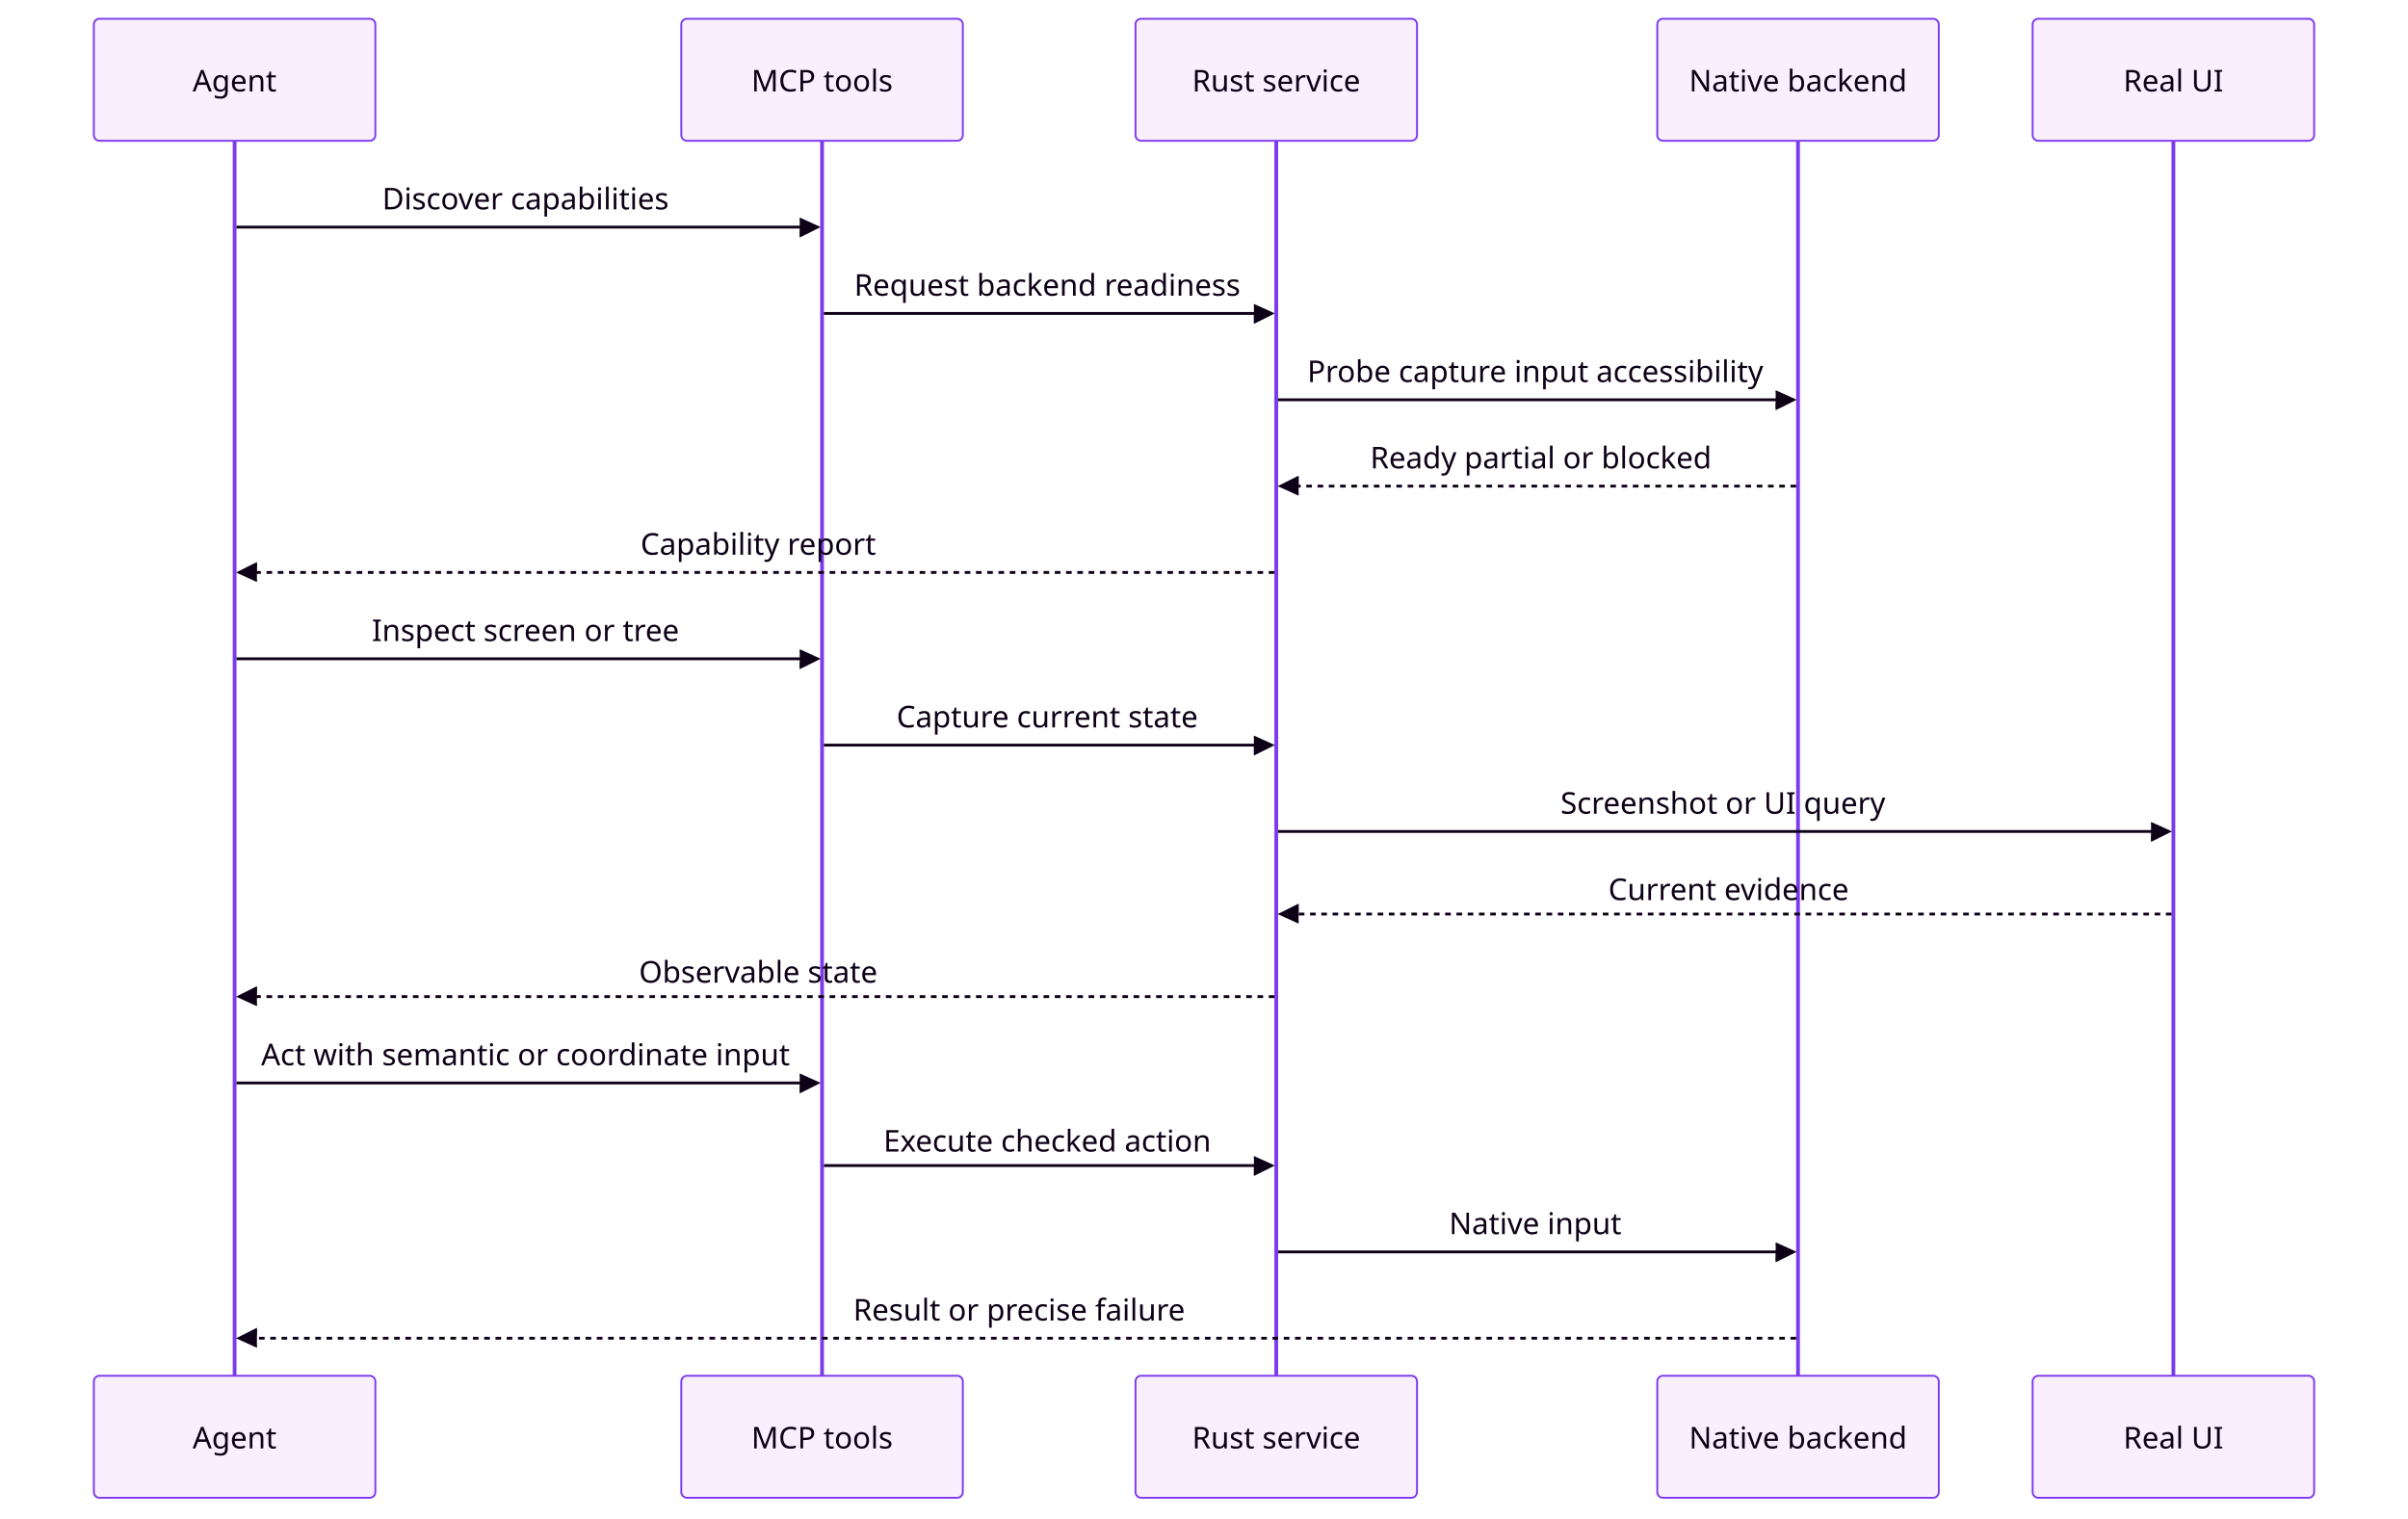
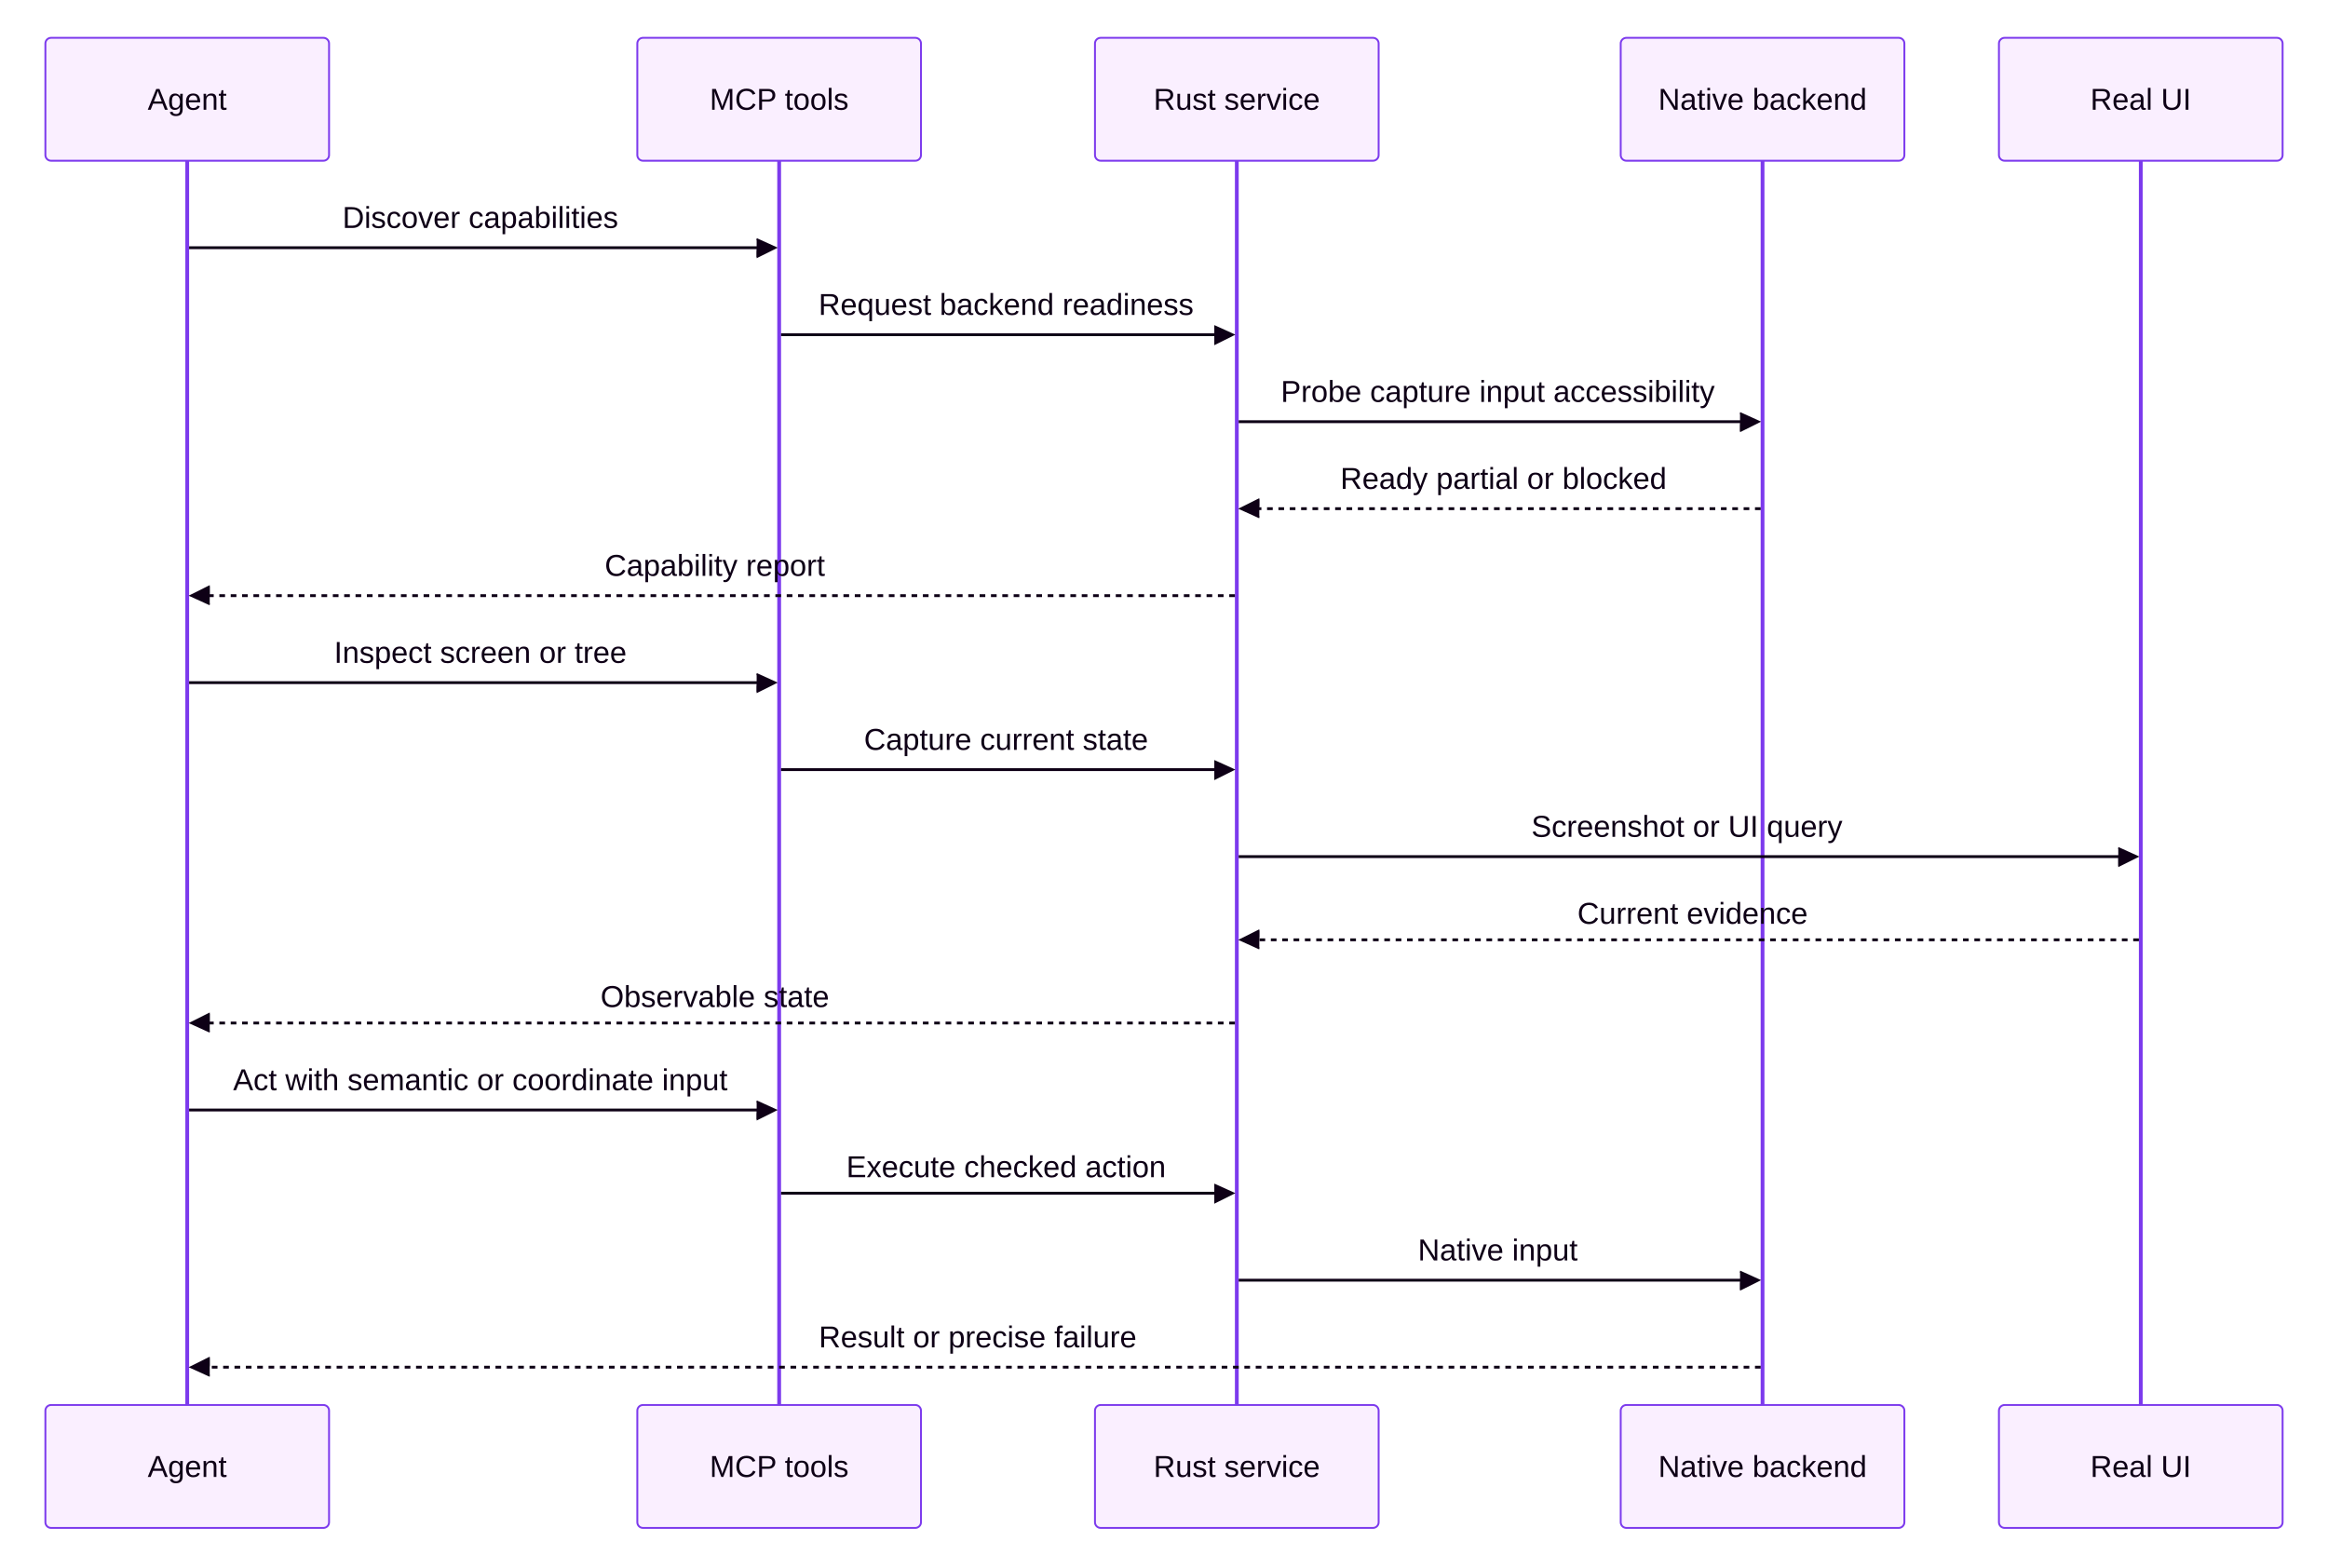
- <svg xmlns="http://www.w3.org/2000/svg" id="diagram-sky-cua-action-loop" width="100%" style="max-width: 1283px; background-color: transparent;" viewBox="-50 -10 1283 809" role="graphics-document document" aria-roledescription="sequence">
+ <svg xmlns="http://www.w3.org/2000/svg" id="diagram-sky-cua-action-loop" width="100%" style="max-width: 1231px; background-color: transparent;" viewBox="-24 -20 1231 829" role="graphics-document document" aria-roledescription="sequence">
  <g>
    <rect x="1033" y="723" fill="#eaeaea" stroke="#666" width="150" height="65" name="UI" rx="3" ry="3" class="actor actor-bottom" />
    <text x="1108" y="755.5" dominant-baseline="central" alignment-baseline="central" class="actor actor-box" style="text-anchor: middle; font-size: 16px; font-weight: 400;">
      <tspan x="1108" dy="0">Real UI</tspan>
    </text>
  </g>
  <g>
    <rect x="833" y="723" fill="#eaeaea" stroke="#666" width="150" height="65" name="Backend" rx="3" ry="3" class="actor actor-bottom" />
    <text x="908" y="755.5" dominant-baseline="central" alignment-baseline="central" class="actor actor-box" style="text-anchor: middle; font-size: 16px; font-weight: 400;">
      <tspan x="908" dy="0">Native backend</tspan>
    </text>
  </g>
  <g>
    <rect x="555" y="723" fill="#eaeaea" stroke="#666" width="150" height="65" name="Service" rx="3" ry="3" class="actor actor-bottom" />
    <text x="630" y="755.5" dominant-baseline="central" alignment-baseline="central" class="actor actor-box" style="text-anchor: middle; font-size: 16px; font-weight: 400;">
      <tspan x="630" dy="0">Rust service</tspan>
    </text>
  </g>
  <g>
    <rect x="313" y="723" fill="#eaeaea" stroke="#666" width="150" height="65" name="Tools" rx="3" ry="3" class="actor actor-bottom" />
    <text x="388" y="755.5" dominant-baseline="central" alignment-baseline="central" class="actor actor-box" style="text-anchor: middle; font-size: 16px; font-weight: 400;">
      <tspan x="388" dy="0">MCP tools</tspan>
    </text>
  </g>
  <g>
    <rect x="0" y="723" fill="#eaeaea" stroke="#666" width="150" height="65" name="Agent" rx="3" ry="3" class="actor actor-bottom" />
    <text x="75" y="755.5" dominant-baseline="central" alignment-baseline="central" class="actor actor-box" style="text-anchor: middle; font-size: 16px; font-weight: 400;">
      <tspan x="75" dy="0">Agent</tspan>
    </text>
  </g>
  <g>
    <line id="actor4" x1="1108" y1="65" x2="1108" y2="723" class="actor-line 200" stroke-width="0.5px" stroke="#999" name="UI" data-et="life-line" data-id="UI" />
    <g id="root-4" data-et="participant" data-type="participant" data-id="UI">
      <rect x="1033" y="0" fill="#eaeaea" stroke="#666" width="150" height="65" name="UI" rx="3" ry="3" class="actor actor-top" />
      <text x="1108" y="32.5" dominant-baseline="central" alignment-baseline="central" class="actor actor-box" style="text-anchor: middle; font-size: 16px; font-weight: 400;">
        <tspan x="1108" dy="0">Real UI</tspan>
      </text>
    </g>
  </g>
  <g>
    <line id="actor3" x1="908" y1="65" x2="908" y2="723" class="actor-line 200" stroke-width="0.5px" stroke="#999" name="Backend" data-et="life-line" data-id="Backend" />
    <g id="root-3" data-et="participant" data-type="participant" data-id="Backend">
      <rect x="833" y="0" fill="#eaeaea" stroke="#666" width="150" height="65" name="Backend" rx="3" ry="3" class="actor actor-top" />
      <text x="908" y="32.5" dominant-baseline="central" alignment-baseline="central" class="actor actor-box" style="text-anchor: middle; font-size: 16px; font-weight: 400;">
        <tspan x="908" dy="0">Native backend</tspan>
      </text>
    </g>
  </g>
  <g>
    <line id="actor2" x1="630" y1="65" x2="630" y2="723" class="actor-line 200" stroke-width="0.5px" stroke="#999" name="Service" data-et="life-line" data-id="Service" />
    <g id="root-2" data-et="participant" data-type="participant" data-id="Service">
      <rect x="555" y="0" fill="#eaeaea" stroke="#666" width="150" height="65" name="Service" rx="3" ry="3" class="actor actor-top" />
      <text x="630" y="32.5" dominant-baseline="central" alignment-baseline="central" class="actor actor-box" style="text-anchor: middle; font-size: 16px; font-weight: 400;">
        <tspan x="630" dy="0">Rust service</tspan>
      </text>
    </g>
  </g>
  <g>
    <line id="actor1" x1="388" y1="65" x2="388" y2="723" class="actor-line 200" stroke-width="0.5px" stroke="#999" name="Tools" data-et="life-line" data-id="Tools" />
    <g id="root-1" data-et="participant" data-type="participant" data-id="Tools">
      <rect x="313" y="0" fill="#eaeaea" stroke="#666" width="150" height="65" name="Tools" rx="3" ry="3" class="actor actor-top" />
      <text x="388" y="32.5" dominant-baseline="central" alignment-baseline="central" class="actor actor-box" style="text-anchor: middle; font-size: 16px; font-weight: 400;">
        <tspan x="388" dy="0">MCP tools</tspan>
      </text>
    </g>
  </g>
  <g>
    <line id="actor0" x1="75" y1="65" x2="75" y2="723" class="actor-line 200" stroke-width="0.5px" stroke="#999" name="Agent" data-et="life-line" data-id="Agent" />
    <g id="root-0" data-et="participant" data-type="participant" data-id="Agent">
      <rect x="0" y="0" fill="#eaeaea" stroke="#666" width="150" height="65" name="Agent" rx="3" ry="3" class="actor actor-top" />
      <text x="75" y="32.5" dominant-baseline="central" alignment-baseline="central" class="actor actor-box" style="text-anchor: middle; font-size: 16px; font-weight: 400;">
        <tspan x="75" dy="0">Agent</tspan>
      </text>
    </g>
  </g>
-   <style>#diagram-sky-cua-action-loop{font-family:ChiKareGo2,Geneva,sans-serif;font-size:16px;fill:#0e0016;}@keyframes edge-animation-frame{from{stroke-dashoffset:0;}}@keyframes dash{to{stroke-dashoffset:0;}}#diagram-sky-cua-action-loop .edge-animation-slow{stroke-dasharray:9,5!important;stroke-dashoffset:900;animation:dash 50s linear infinite;stroke-linecap:round;}#diagram-sky-cua-action-loop .edge-animation-fast{stroke-dasharray:9,5!important;stroke-dashoffset:900;animation:dash 20s linear infinite;stroke-linecap:round;}#diagram-sky-cua-action-loop .error-icon{fill:#fff7ed;}#diagram-sky-cua-action-loop .error-text{fill:#000812;stroke:#000812;}#diagram-sky-cua-action-loop .edge-thickness-normal{stroke-width:1px;}#diagram-sky-cua-action-loop .edge-thickness-thick{stroke-width:3.5px;}#diagram-sky-cua-action-loop .edge-pattern-solid{stroke-dasharray:0;}#diagram-sky-cua-action-loop .edge-thickness-invisible{stroke-width:0;fill:none;}#diagram-sky-cua-action-loop .edge-pattern-dashed{stroke-dasharray:3;}#diagram-sky-cua-action-loop .edge-pattern-dotted{stroke-dasharray:2;}#diagram-sky-cua-action-loop .marker{fill:#475467;stroke:#475467;}#diagram-sky-cua-action-loop .marker.cross{stroke:#475467;}#diagram-sky-cua-action-loop svg{font-family:ChiKareGo2,Geneva,sans-serif;font-size:16px;}#diagram-sky-cua-action-loop p{margin:0;}#diagram-sky-cua-action-loop .actor{stroke:#7c3aed;fill:#faefff;stroke-width:1;}#diagram-sky-cua-action-loop rect.actor.outer-path[data-look="neo"]{filter:drop-shadow( 1px 2px 2px rgba(185,185,185,1));}#diagram-sky-cua-action-loop rect.note[data-look="neo"]{stroke:hsl(52.683, 60%, 73.922%);fill:#fff5ad;filter:drop-shadow( 1px 2px 2px rgba(185,185,185,1));}#diagram-sky-cua-action-loop text.actor&gt;tspan{fill:#0e0016;stroke:none;}#diagram-sky-cua-action-loop .actor-line{stroke:#7c3aed;}#diagram-sky-cua-action-loop .innerArc{stroke-width:1.5;stroke-dasharray:none;}#diagram-sky-cua-action-loop .messageLine0{stroke-width:1.5;stroke-dasharray:none;stroke:#0e0016;}#diagram-sky-cua-action-loop .messageLine1{stroke-width:1.5;stroke-dasharray:2,2;stroke:#0e0016;}#diagram-sky-cua-action-loop [id$="-arrowhead"] path{fill:#0e0016;stroke:#0e0016;}#diagram-sky-cua-action-loop .sequenceNumber{fill:#b8ab98;}#diagram-sky-cua-action-loop [id$="-sequencenumber"]{fill:#0e0016;}#diagram-sky-cua-action-loop [id$="-crosshead"] path{fill:#0e0016;stroke:#0e0016;}#diagram-sky-cua-action-loop .messageText{fill:#0e0016;stroke:none;}#diagram-sky-cua-action-loop .labelBox{stroke:#7c3aed;fill:#faefff;filter:none;}#diagram-sky-cua-action-loop .labelText,#diagram-sky-cua-action-loop .labelText&gt;tspan{fill:#0e0016;stroke:none;}#diagram-sky-cua-action-loop .loopText,#diagram-sky-cua-action-loop .loopText&gt;tspan{fill:#0e0016;stroke:none;}#diagram-sky-cua-action-loop .sectionTitle,#diagram-sky-cua-action-loop .sectionTitle&gt;tspan{fill:#0e0016;stroke:none;}#diagram-sky-cua-action-loop .loopLine{stroke-width:2px;stroke-dasharray:2,2;stroke:#7c3aed;fill:#7c3aed;}#diagram-sky-cua-action-loop .note{stroke:hsl(52.683, 60%, 73.922%);fill:#fff5ad;}#diagram-sky-cua-action-loop .noteText,#diagram-sky-cua-action-loop .noteText&gt;tspan{fill:#333;stroke:none;font-weight:normal;}#diagram-sky-cua-action-loop .activation0{fill:#f7d9ff;stroke:hsl(287.368, 100%, 82.549%);}#diagram-sky-cua-action-loop .activation1{fill:#f7d9ff;stroke:hsl(287.368, 100%, 82.549%);}#diagram-sky-cua-action-loop .activation2{fill:#f7d9ff;stroke:hsl(287.368, 100%, 82.549%);}#diagram-sky-cua-action-loop .actorPopupMenu{position:absolute;}#diagram-sky-cua-action-loop .actorPopupMenuPanel{position:absolute;fill:#faefff;box-shadow:0px 8px 16px 0px rgba(0,0,0,0.2);filter:drop-shadow(3px 5px 2px rgb(0 0 0 / 0.4));}#diagram-sky-cua-action-loop .actor-man circle,#diagram-sky-cua-action-loop line{fill:#faefff;stroke-width:2px;}#diagram-sky-cua-action-loop g rect.rect{filter:drop-shadow( 1px 2px 2px rgba(185,185,185,1));stroke:#7c3aed;}#diagram-sky-cua-action-loop .node .neo-node{stroke:#7c3aed;}#diagram-sky-cua-action-loop [data-look="neo"].node rect,#diagram-sky-cua-action-loop [data-look="neo"].cluster rect,#diagram-sky-cua-action-loop [data-look="neo"].node polygon{stroke:url(#diagram-sky-cua-action-loop-gradient);filter:drop-shadow( 1px 2px 2px rgba(185,185,185,1));}#diagram-sky-cua-action-loop [data-look="neo"].swimlane.cluster rect{filter:none;}#diagram-sky-cua-action-loop [data-look="neo"].node path{stroke:url(#diagram-sky-cua-action-loop-gradient);stroke-width:1px;}#diagram-sky-cua-action-loop [data-look="neo"].node .outer-path{filter:drop-shadow( 1px 2px 2px rgba(185,185,185,1));}#diagram-sky-cua-action-loop [data-look="neo"].node .neo-line path{stroke:#7c3aed;filter:none;}#diagram-sky-cua-action-loop [data-look="neo"].node circle{stroke:url(#diagram-sky-cua-action-loop-gradient);filter:drop-shadow( 1px 2px 2px rgba(185,185,185,1));}#diagram-sky-cua-action-loop [data-look="neo"].node circle .state-start{fill:#000000;}#diagram-sky-cua-action-loop [data-look="neo"].icon-shape .icon{fill:url(#diagram-sky-cua-action-loop-gradient);filter:drop-shadow( 1px 2px 2px rgba(185,185,185,1));}#diagram-sky-cua-action-loop [data-look="neo"].icon-shape .icon-neo path{stroke:url(#diagram-sky-cua-action-loop-gradient);filter:drop-shadow( 1px 2px 2px rgba(185,185,185,1));}#diagram-sky-cua-action-loop :root{--mermaid-font-family:"trebuchet ms",verdana,arial,sans-serif;}</style>
+   <style>#diagram-sky-cua-action-loop{font-family:Arial,Liberation Sans,sans-serif;font-size:15px;fill:#0e0016;}@keyframes edge-animation-frame{from{stroke-dashoffset:0;}}@keyframes dash{to{stroke-dashoffset:0;}}#diagram-sky-cua-action-loop .edge-animation-slow{stroke-dasharray:9,5!important;stroke-dashoffset:900;animation:dash 50s linear infinite;stroke-linecap:round;}#diagram-sky-cua-action-loop .edge-animation-fast{stroke-dasharray:9,5!important;stroke-dashoffset:900;animation:dash 20s linear infinite;stroke-linecap:round;}#diagram-sky-cua-action-loop .error-icon{fill:#fff7ed;}#diagram-sky-cua-action-loop .error-text{fill:#000812;stroke:#000812;}#diagram-sky-cua-action-loop .edge-thickness-normal{stroke-width:1px;}#diagram-sky-cua-action-loop .edge-thickness-thick{stroke-width:3.5px;}#diagram-sky-cua-action-loop .edge-pattern-solid{stroke-dasharray:0;}#diagram-sky-cua-action-loop .edge-thickness-invisible{stroke-width:0;fill:none;}#diagram-sky-cua-action-loop .edge-pattern-dashed{stroke-dasharray:3;}#diagram-sky-cua-action-loop .edge-pattern-dotted{stroke-dasharray:2;}#diagram-sky-cua-action-loop .marker{fill:#475467;stroke:#475467;}#diagram-sky-cua-action-loop .marker.cross{stroke:#475467;}#diagram-sky-cua-action-loop svg{font-family:Arial,Liberation Sans,sans-serif;font-size:15px;}#diagram-sky-cua-action-loop p{margin:0;}#diagram-sky-cua-action-loop .actor{stroke:#7c3aed;fill:#faefff;stroke-width:1;}#diagram-sky-cua-action-loop rect.actor.outer-path[data-look="neo"]{filter:drop-shadow( 1px 2px 2px rgba(185,185,185,1));}#diagram-sky-cua-action-loop rect.note[data-look="neo"]{stroke:hsl(52.683, 60%, 73.922%);fill:#fff5ad;filter:drop-shadow( 1px 2px 2px rgba(185,185,185,1));}#diagram-sky-cua-action-loop text.actor&gt;tspan{fill:#0e0016;stroke:none;}#diagram-sky-cua-action-loop .actor-line{stroke:#7c3aed;}#diagram-sky-cua-action-loop .innerArc{stroke-width:1.5;stroke-dasharray:none;}#diagram-sky-cua-action-loop .messageLine0{stroke-width:1.5;stroke-dasharray:none;stroke:#0e0016;}#diagram-sky-cua-action-loop .messageLine1{stroke-width:1.5;stroke-dasharray:2,2;stroke:#0e0016;}#diagram-sky-cua-action-loop [id$="-arrowhead"] path{fill:#0e0016;stroke:#0e0016;}#diagram-sky-cua-action-loop .sequenceNumber{fill:#b8ab98;}#diagram-sky-cua-action-loop [id$="-sequencenumber"]{fill:#0e0016;}#diagram-sky-cua-action-loop [id$="-crosshead"] path{fill:#0e0016;stroke:#0e0016;}#diagram-sky-cua-action-loop .messageText{fill:#0e0016;stroke:none;}#diagram-sky-cua-action-loop .labelBox{stroke:#7c3aed;fill:#faefff;filter:none;}#diagram-sky-cua-action-loop .labelText,#diagram-sky-cua-action-loop .labelText&gt;tspan{fill:#0e0016;stroke:none;}#diagram-sky-cua-action-loop .loopText,#diagram-sky-cua-action-loop .loopText&gt;tspan{fill:#0e0016;stroke:none;}#diagram-sky-cua-action-loop .sectionTitle,#diagram-sky-cua-action-loop .sectionTitle&gt;tspan{fill:#0e0016;stroke:none;}#diagram-sky-cua-action-loop .loopLine{stroke-width:2px;stroke-dasharray:2,2;stroke:#7c3aed;fill:#7c3aed;}#diagram-sky-cua-action-loop .note{stroke:hsl(52.683, 60%, 73.922%);fill:#fff5ad;}#diagram-sky-cua-action-loop .noteText,#diagram-sky-cua-action-loop .noteText&gt;tspan{fill:#333;stroke:none;font-weight:normal;}#diagram-sky-cua-action-loop .activation0{fill:#f7d9ff;stroke:hsl(287.368, 100%, 82.549%);}#diagram-sky-cua-action-loop .activation1{fill:#f7d9ff;stroke:hsl(287.368, 100%, 82.549%);}#diagram-sky-cua-action-loop .activation2{fill:#f7d9ff;stroke:hsl(287.368, 100%, 82.549%);}#diagram-sky-cua-action-loop .actorPopupMenu{position:absolute;}#diagram-sky-cua-action-loop .actorPopupMenuPanel{position:absolute;fill:#faefff;box-shadow:0px 8px 16px 0px rgba(0,0,0,0.2);filter:drop-shadow(3px 5px 2px rgb(0 0 0 / 0.4));}#diagram-sky-cua-action-loop .actor-man circle,#diagram-sky-cua-action-loop line{fill:#faefff;stroke-width:2px;}#diagram-sky-cua-action-loop g rect.rect{filter:drop-shadow( 1px 2px 2px rgba(185,185,185,1));stroke:#7c3aed;}#diagram-sky-cua-action-loop .node .neo-node{stroke:#7c3aed;}#diagram-sky-cua-action-loop [data-look="neo"].node rect,#diagram-sky-cua-action-loop [data-look="neo"].cluster rect,#diagram-sky-cua-action-loop [data-look="neo"].node polygon{stroke:url(#diagram-sky-cua-action-loop-gradient);filter:drop-shadow( 1px 2px 2px rgba(185,185,185,1));}#diagram-sky-cua-action-loop [data-look="neo"].swimlane.cluster rect{filter:none;}#diagram-sky-cua-action-loop [data-look="neo"].node path{stroke:url(#diagram-sky-cua-action-loop-gradient);stroke-width:1px;}#diagram-sky-cua-action-loop [data-look="neo"].node .outer-path{filter:drop-shadow( 1px 2px 2px rgba(185,185,185,1));}#diagram-sky-cua-action-loop [data-look="neo"].node .neo-line path{stroke:#7c3aed;filter:none;}#diagram-sky-cua-action-loop [data-look="neo"].node circle{stroke:url(#diagram-sky-cua-action-loop-gradient);filter:drop-shadow( 1px 2px 2px rgba(185,185,185,1));}#diagram-sky-cua-action-loop [data-look="neo"].node circle .state-start{fill:#000000;}#diagram-sky-cua-action-loop [data-look="neo"].icon-shape .icon{fill:url(#diagram-sky-cua-action-loop-gradient);filter:drop-shadow( 1px 2px 2px rgba(185,185,185,1));}#diagram-sky-cua-action-loop [data-look="neo"].icon-shape .icon-neo path{stroke:url(#diagram-sky-cua-action-loop-gradient);filter:drop-shadow( 1px 2px 2px rgba(185,185,185,1));}#diagram-sky-cua-action-loop :root{--mermaid-font-family:"trebuchet ms",verdana,arial,sans-serif;}</style>
  <g />
  <defs>
    <symbol id="diagram-sky-cua-action-loop-computer" width="24" height="24">
      <path transform="scale(.5)" d="M2 2v13h20v-13h-20zm18 11h-16v-9h16v9zm-10.228 6l.466-1h3.524l.467 1h-4.457zm14.228 3h-24l2-6h2.104l-1.33 4h18.45l-1.297-4h2.073l2 6zm-5-10h-14v-7h14v7z" />
    </symbol>
  </defs>
  <defs>
    <symbol id="diagram-sky-cua-action-loop-database" fill-rule="evenodd" clip-rule="evenodd">
      <path transform="scale(.5)" d="M12.258.001l.256.004.255.005.253.008.251.01.249.012.247.015.246.016.242.019.241.02.239.023.236.024.233.027.231.028.229.031.225.032.223.034.22.036.217.038.214.04.211.041.208.043.205.045.201.046.198.048.194.05.191.051.187.053.183.054.18.056.175.057.172.059.168.06.163.061.16.063.155.064.15.066.074.033.073.033.071.034.07.034.069.035.068.035.067.035.066.035.064.036.064.036.062.036.06.036.06.037.058.037.058.037.055.038.055.038.053.038.052.038.051.039.05.039.048.039.047.039.045.04.044.04.043.04.041.04.04.041.039.041.037.041.036.041.034.041.033.042.032.042.03.042.029.042.027.042.026.043.024.043.023.043.021.043.02.043.018.044.017.043.015.044.013.044.012.044.011.045.009.044.007.045.006.045.004.045.002.045.001.045v17l-.001.045-.002.045-.004.045-.006.045-.007.045-.009.044-.011.045-.012.044-.013.044-.015.044-.017.043-.018.044-.02.043-.021.043-.023.043-.024.043-.026.043-.027.042-.029.042-.03.042-.032.042-.033.042-.034.041-.036.041-.037.041-.039.041-.04.041-.041.04-.043.04-.044.04-.045.04-.047.039-.048.039-.05.039-.051.039-.052.038-.053.038-.055.038-.055.038-.058.037-.058.037-.06.037-.06.036-.062.036-.064.036-.064.036-.066.035-.067.035-.068.035-.069.035-.07.034-.071.034-.073.033-.074.033-.15.066-.155.064-.16.063-.163.061-.168.06-.172.059-.175.057-.18.056-.183.054-.187.053-.191.051-.194.05-.198.048-.201.046-.205.045-.208.043-.211.041-.214.04-.217.038-.22.036-.223.034-.225.032-.229.031-.231.028-.233.027-.236.024-.239.023-.241.02-.242.019-.246.016-.247.015-.249.012-.251.01-.253.008-.255.005-.256.004-.258.001-.258-.001-.256-.004-.255-.005-.253-.008-.251-.01-.249-.012-.247-.015-.245-.016-.243-.019-.241-.02-.238-.023-.236-.024-.234-.027-.231-.028-.228-.031-.226-.032-.223-.034-.22-.036-.217-.038-.214-.04-.211-.041-.208-.043-.204-.045-.201-.046-.198-.048-.195-.05-.19-.051-.187-.053-.184-.054-.179-.056-.176-.057-.172-.059-.167-.06-.164-.061-.159-.063-.155-.064-.151-.066-.074-.033-.072-.033-.072-.034-.07-.034-.069-.035-.068-.035-.067-.035-.066-.035-.064-.036-.063-.036-.062-.036-.061-.036-.06-.037-.058-.037-.057-.037-.056-.038-.055-.038-.053-.038-.052-.038-.051-.039-.049-.039-.049-.039-.046-.039-.046-.04-.044-.04-.043-.04-.041-.04-.04-.041-.039-.041-.037-.041-.036-.041-.034-.041-.033-.042-.032-.042-.03-.042-.029-.042-.027-.042-.026-.043-.024-.043-.023-.043-.021-.043-.02-.043-.018-.044-.017-.043-.015-.044-.013-.044-.012-.044-.011-.045-.009-.044-.007-.045-.006-.045-.004-.045-.002-.045-.001-.045v-17l.001-.045.002-.045.004-.045.006-.045.007-.045.009-.044.011-.045.012-.044.013-.044.015-.044.017-.043.018-.044.02-.043.021-.043.023-.043.024-.043.026-.043.027-.042.029-.042.03-.042.032-.042.033-.042.034-.041.036-.041.037-.041.039-.041.04-.041.041-.04.043-.04.044-.04.046-.04.046-.039.049-.039.049-.039.051-.039.052-.038.053-.038.055-.038.056-.038.057-.037.058-.037.06-.037.061-.036.062-.036.063-.036.064-.036.066-.035.067-.035.068-.035.069-.035.07-.034.072-.034.072-.033.074-.033.151-.066.155-.064.159-.063.164-.061.167-.06.172-.059.176-.057.179-.056.184-.054.187-.053.19-.051.195-.05.198-.048.201-.046.204-.045.208-.043.211-.041.214-.04.217-.038.22-.036.223-.034.226-.032.228-.031.231-.028.234-.027.236-.024.238-.023.241-.02.243-.019.245-.016.247-.015.249-.012.251-.01.253-.008.255-.005.256-.004.258-.001.258.001zm-9.258 20.499v.01l.001.021.003.021.004.022.005.021.006.022.007.022.009.023.01.022.011.023.012.023.013.023.015.023.016.024.017.023.018.024.019.024.021.024.022.025.023.024.024.025.052.049.056.05.061.051.066.051.07.051.075.051.079.052.084.052.088.052.092.052.097.052.102.051.105.052.11.052.114.051.119.051.123.051.127.05.131.05.135.05.139.048.144.049.147.047.152.047.155.047.16.045.163.045.167.043.171.043.176.041.178.041.183.039.187.039.19.037.194.035.197.035.202.033.204.031.209.03.212.029.216.027.219.025.222.024.226.021.23.02.233.018.236.016.24.015.243.012.246.01.249.008.253.005.256.004.259.001.26-.001.257-.004.254-.005.25-.008.247-.011.244-.012.241-.014.237-.016.233-.018.231-.021.226-.021.224-.024.22-.026.216-.027.212-.028.21-.031.205-.031.202-.034.198-.034.194-.036.191-.037.187-.039.183-.04.179-.04.175-.042.172-.043.168-.044.163-.045.16-.046.155-.046.152-.047.148-.048.143-.049.139-.049.136-.05.131-.05.126-.05.123-.051.118-.052.114-.051.11-.052.106-.052.101-.052.096-.052.092-.052.088-.053.083-.051.079-.052.074-.052.07-.051.065-.051.06-.051.056-.05.051-.05.023-.024.023-.025.021-.024.02-.024.019-.024.018-.024.017-.024.015-.023.014-.024.013-.023.012-.023.01-.023.01-.022.008-.022.006-.022.006-.022.004-.022.004-.021.001-.021.001-.021v-4.127l-.077.055-.08.053-.083.054-.085.053-.087.052-.09.052-.093.051-.095.05-.097.05-.1.049-.102.049-.105.048-.106.047-.109.047-.111.046-.114.045-.115.045-.118.044-.12.043-.122.042-.124.042-.126.041-.128.04-.13.04-.132.038-.134.038-.135.037-.138.037-.139.035-.142.035-.143.034-.144.033-.147.032-.148.031-.15.03-.151.03-.153.029-.154.027-.156.027-.158.026-.159.025-.161.024-.162.023-.163.022-.165.021-.166.02-.167.019-.169.018-.169.017-.171.016-.173.015-.173.014-.175.013-.175.012-.177.011-.178.01-.179.008-.179.008-.181.006-.182.005-.182.004-.184.003-.184.002h-.37l-.184-.002-.184-.003-.182-.004-.182-.005-.181-.006-.179-.008-.179-.008-.178-.01-.176-.011-.176-.012-.175-.013-.173-.014-.172-.015-.171-.016-.17-.017-.169-.018-.167-.019-.166-.02-.165-.021-.163-.022-.162-.023-.161-.024-.159-.025-.157-.026-.156-.027-.155-.027-.153-.029-.151-.03-.15-.03-.148-.031-.146-.032-.145-.033-.143-.034-.141-.035-.14-.035-.137-.037-.136-.037-.134-.038-.132-.038-.13-.04-.128-.04-.126-.041-.124-.042-.122-.042-.12-.044-.117-.043-.116-.045-.113-.045-.112-.046-.109-.047-.106-.047-.105-.048-.102-.049-.1-.049-.097-.05-.095-.05-.093-.052-.09-.051-.087-.052-.085-.053-.083-.054-.08-.054-.077-.054v4.127zm0-5.654v.011l.001.021.003.021.004.021.005.022.006.022.007.022.009.022.01.022.011.023.012.023.013.023.015.024.016.023.017.024.018.024.019.024.021.024.022.024.023.025.024.024.052.05.056.05.061.05.066.051.07.051.075.052.079.051.084.052.088.052.092.052.097.052.102.052.105.052.11.051.114.051.119.052.123.05.127.051.131.05.135.049.139.049.144.048.147.048.152.047.155.046.16.045.163.045.167.044.171.042.176.042.178.04.183.04.187.038.19.037.194.036.197.034.202.033.204.032.209.03.212.028.216.027.219.025.222.024.226.022.23.02.233.018.236.016.24.014.243.012.246.01.249.008.253.006.256.003.259.001.26-.001.257-.003.254-.006.25-.008.247-.01.244-.012.241-.015.237-.016.233-.018.231-.02.226-.022.224-.024.22-.025.216-.027.212-.029.21-.03.205-.032.202-.033.198-.035.194-.036.191-.037.187-.039.183-.039.179-.041.175-.042.172-.043.168-.044.163-.045.16-.045.155-.047.152-.047.148-.048.143-.048.139-.05.136-.049.131-.05.126-.051.123-.051.118-.051.114-.052.11-.052.106-.052.101-.052.096-.052.092-.052.088-.052.083-.052.079-.052.074-.051.07-.052.065-.051.06-.05.056-.051.051-.049.023-.025.023-.024.021-.025.02-.024.019-.024.018-.024.017-.024.015-.023.014-.023.013-.024.012-.022.01-.023.01-.023.008-.022.006-.022.006-.022.004-.021.004-.022.001-.021.001-.021v-4.139l-.077.054-.08.054-.083.054-.085.052-.087.053-.09.051-.093.051-.095.051-.097.05-.1.049-.102.049-.105.048-.106.047-.109.047-.111.046-.114.045-.115.044-.118.044-.12.044-.122.042-.124.042-.126.041-.128.04-.13.039-.132.039-.134.038-.135.037-.138.036-.139.036-.142.035-.143.033-.144.033-.147.033-.148.031-.15.03-.151.03-.153.028-.154.028-.156.027-.158.026-.159.025-.161.024-.162.023-.163.022-.165.021-.166.02-.167.019-.169.018-.169.017-.171.016-.173.015-.173.014-.175.013-.175.012-.177.011-.178.009-.179.009-.179.007-.181.007-.182.005-.182.004-.184.003-.184.002h-.37l-.184-.002-.184-.003-.182-.004-.182-.005-.181-.007-.179-.007-.179-.009-.178-.009-.176-.011-.176-.012-.175-.013-.173-.014-.172-.015-.171-.016-.17-.017-.169-.018-.167-.019-.166-.02-.165-.021-.163-.022-.162-.023-.161-.024-.159-.025-.157-.026-.156-.027-.155-.028-.153-.028-.151-.03-.15-.03-.148-.031-.146-.033-.145-.033-.143-.033-.141-.035-.14-.036-.137-.036-.136-.037-.134-.038-.132-.039-.13-.039-.128-.04-.126-.041-.124-.042-.122-.043-.12-.043-.117-.044-.116-.044-.113-.046-.112-.046-.109-.046-.106-.047-.105-.048-.102-.049-.1-.049-.097-.05-.095-.051-.093-.051-.09-.051-.087-.053-.085-.052-.083-.054-.08-.054-.077-.054v4.139zm0-5.666v.011l.001.02.003.022.004.021.005.022.006.021.007.022.009.023.01.022.011.023.012.023.013.023.015.023.016.024.017.024.018.023.019.024.021.025.022.024.023.024.024.025.052.05.056.05.061.05.066.051.07.051.075.052.079.051.084.052.088.052.092.052.097.052.102.052.105.051.11.052.114.051.119.051.123.051.127.05.131.05.135.05.139.049.144.048.147.048.152.047.155.046.16.045.163.045.167.043.171.043.176.042.178.04.183.04.187.038.19.037.194.036.197.034.202.033.204.032.209.03.212.028.216.027.219.025.222.024.226.021.23.02.233.018.236.017.24.014.243.012.246.01.249.008.253.006.256.003.259.001.26-.001.257-.003.254-.006.25-.008.247-.01.244-.013.241-.014.237-.016.233-.018.231-.02.226-.022.224-.024.22-.025.216-.027.212-.029.21-.03.205-.032.202-.033.198-.035.194-.036.191-.037.187-.039.183-.039.179-.041.175-.042.172-.043.168-.044.163-.045.16-.045.155-.047.152-.047.148-.048.143-.049.139-.049.136-.049.131-.051.126-.05.123-.051.118-.052.114-.051.11-.052.106-.052.101-.052.096-.052.092-.052.088-.052.083-.052.079-.052.074-.052.07-.051.065-.051.06-.051.056-.05.051-.049.023-.025.023-.025.021-.024.02-.024.019-.024.018-.024.017-.024.015-.023.014-.024.013-.023.012-.023.01-.022.01-.023.008-.022.006-.022.006-.022.004-.022.004-.021.001-.021.001-.021v-4.153l-.077.054-.08.054-.083.053-.085.053-.087.053-.09.051-.093.051-.095.051-.097.05-.1.049-.102.048-.105.048-.106.048-.109.046-.111.046-.114.046-.115.044-.118.044-.12.043-.122.043-.124.042-.126.041-.128.04-.13.039-.132.039-.134.038-.135.037-.138.036-.139.036-.142.034-.143.034-.144.033-.147.032-.148.032-.15.03-.151.03-.153.028-.154.028-.156.027-.158.026-.159.024-.161.024-.162.023-.163.023-.165.021-.166.02-.167.019-.169.018-.169.017-.171.016-.173.015-.173.014-.175.013-.175.012-.177.01-.178.01-.179.009-.179.007-.181.006-.182.006-.182.004-.184.003-.184.001-.185.001-.185-.001-.184-.001-.184-.003-.182-.004-.182-.006-.181-.006-.179-.007-.179-.009-.178-.01-.176-.01-.176-.012-.175-.013-.173-.014-.172-.015-.171-.016-.17-.017-.169-.018-.167-.019-.166-.02-.165-.021-.163-.023-.162-.023-.161-.024-.159-.024-.157-.026-.156-.027-.155-.028-.153-.028-.151-.03-.15-.03-.148-.032-.146-.032-.145-.033-.143-.034-.141-.034-.14-.036-.137-.036-.136-.037-.134-.038-.132-.039-.13-.039-.128-.041-.126-.041-.124-.041-.122-.043-.12-.043-.117-.044-.116-.044-.113-.046-.112-.046-.109-.046-.106-.048-.105-.048-.102-.048-.1-.05-.097-.049-.095-.051-.093-.051-.09-.052-.087-.052-.085-.053-.083-.053-.08-.054-.077-.054v4.153zm8.74-8.179l-.257.004-.254.005-.25.008-.247.011-.244.012-.241.014-.237.016-.233.018-.231.021-.226.022-.224.023-.22.026-.216.027-.212.028-.21.031-.205.032-.202.033-.198.034-.194.036-.191.038-.187.038-.183.04-.179.041-.175.042-.172.043-.168.043-.163.045-.16.046-.155.046-.152.048-.148.048-.143.048-.139.049-.136.05-.131.05-.126.051-.123.051-.118.051-.114.052-.11.052-.106.052-.101.052-.096.052-.092.052-.088.052-.083.052-.079.052-.074.051-.07.052-.065.051-.06.05-.056.05-.051.05-.023.025-.023.024-.021.024-.02.025-.019.024-.018.024-.017.023-.015.024-.014.023-.013.023-.012.023-.01.023-.01.022-.008.022-.006.023-.006.021-.004.022-.004.021-.001.021-.001.021.001.021.001.021.004.021.004.022.006.021.006.023.008.022.01.022.01.023.012.023.013.023.014.023.015.024.017.023.018.024.019.024.02.025.021.024.023.024.023.025.051.05.056.05.06.05.065.051.07.052.074.051.079.052.083.052.088.052.092.052.096.052.101.052.106.052.11.052.114.052.118.051.123.051.126.051.131.05.136.05.139.049.143.048.148.048.152.048.155.046.16.046.163.045.168.043.172.043.175.042.179.041.183.04.187.038.191.038.194.036.198.034.202.033.205.032.21.031.212.028.216.027.22.026.224.023.226.022.231.021.233.018.237.016.241.014.244.012.247.011.25.008.254.005.257.004.26.001.26-.001.257-.004.254-.005.25-.008.247-.011.244-.012.241-.014.237-.016.233-.018.231-.021.226-.022.224-.023.22-.026.216-.027.212-.028.21-.031.205-.032.202-.033.198-.034.194-.036.191-.038.187-.038.183-.04.179-.041.175-.042.172-.043.168-.043.163-.045.16-.046.155-.046.152-.048.148-.048.143-.048.139-.049.136-.05.131-.05.126-.051.123-.051.118-.051.114-.052.11-.052.106-.052.101-.052.096-.052.092-.052.088-.052.083-.052.079-.052.074-.051.07-.052.065-.051.06-.05.056-.05.051-.05.023-.025.023-.024.021-.024.02-.025.019-.024.018-.024.017-.023.015-.024.014-.023.013-.023.012-.023.01-.023.01-.022.008-.022.006-.023.006-.021.004-.022.004-.021.001-.021.001-.021-.001-.021-.001-.021-.004-.021-.004-.022-.006-.021-.006-.023-.008-.022-.01-.022-.01-.023-.012-.023-.013-.023-.014-.023-.015-.024-.017-.023-.018-.024-.019-.024-.02-.025-.021-.024-.023-.024-.023-.025-.051-.05-.056-.05-.06-.05-.065-.051-.07-.052-.074-.051-.079-.052-.083-.052-.088-.052-.092-.052-.096-.052-.101-.052-.106-.052-.11-.052-.114-.052-.118-.051-.123-.051-.126-.051-.131-.05-.136-.05-.139-.049-.143-.048-.148-.048-.152-.048-.155-.046-.16-.046-.163-.045-.168-.043-.172-.043-.175-.042-.179-.041-.183-.04-.187-.038-.191-.038-.194-.036-.198-.034-.202-.033-.205-.032-.21-.031-.212-.028-.216-.027-.22-.026-.224-.023-.226-.022-.231-.021-.233-.018-.237-.016-.241-.014-.244-.012-.247-.011-.25-.008-.254-.005-.257-.004-.26-.001-.26.001z" />
    </symbol>
  </defs>
  <defs>
    <symbol id="diagram-sky-cua-action-loop-clock" width="24" height="24">
      <path transform="scale(.5)" d="M12 2c5.514 0 10 4.486 10 10s-4.486 10-10 10-10-4.486-10-10 4.486-10 10-10zm0-2c-6.627 0-12 5.373-12 12s5.373 12 12 12 12-5.373 12-12-5.373-12-12-12zm5.848 12.459c.202.038.202.333.001.372-1.907.361-6.045 1.111-6.547 1.111-.719 0-1.301-.582-1.301-1.301 0-.512.77-5.447 1.125-7.445.034-.192.312-.181.343.014l.985 6.238 5.394 1.011z" />
    </symbol>
  </defs>
  <defs>
    <marker id="diagram-sky-cua-action-loop-arrowhead" refX="7.9" refY="5" markerUnits="userSpaceOnUse" markerWidth="12" markerHeight="12" orient="auto-start-reverse">
      <path d="M -1 0 L 10 5 L 0 10 z" />
    </marker>
  </defs>
  <defs>
    <marker id="diagram-sky-cua-action-loop-crosshead" markerWidth="15" markerHeight="8" orient="auto" refX="4" refY="4.5">
      <path fill="none" stroke="#000000" stroke-width="1pt" d="M 1,2 L 6,7 M 6,2 L 1,7" style="stroke-dasharray: 0, 0;" />
    </marker>
  </defs>
  <defs>
    <marker id="diagram-sky-cua-action-loop-filled-head" refX="15.5" refY="7" markerWidth="20" markerHeight="28" orient="auto">
      <path d="M 18,7 L9,13 L14,7 L9,1 Z" />
    </marker>
  </defs>
  <defs>
    <marker id="diagram-sky-cua-action-loop-sequencenumber" refX="15" refY="15" markerWidth="60" markerHeight="40" orient="auto">
      <circle cx="15" cy="15" r="6" />
    </marker>
  </defs>
  <defs>
    <marker id="diagram-sky-cua-action-loop-solidTopArrowHead" refX="7.9" refY="7.25" markerUnits="userSpaceOnUse" markerWidth="12" markerHeight="12" orient="auto-start-reverse">
      <path d="M 0 0 L 10 8 L 0 8 z" />
    </marker>
  </defs>
  <defs>
    <marker id="diagram-sky-cua-action-loop-solidBottomArrowHead" refX="7.9" refY="0.75" markerUnits="userSpaceOnUse" markerWidth="12" markerHeight="12" orient="auto-start-reverse">
      <path d="M 0 0 L 10 0 L 0 8 z" />
    </marker>
  </defs>
  <defs>
    <marker id="diagram-sky-cua-action-loop-stickTopArrowHead" refX="7.5" refY="7" markerUnits="userSpaceOnUse" markerWidth="12" markerHeight="12" orient="auto-start-reverse">
      <path d="M 0 0 L 7 7" stroke="black" stroke-width="1.5" fill="none" />
    </marker>
  </defs>
  <defs>
    <marker id="diagram-sky-cua-action-loop-stickBottomArrowHead" refX="7.5" refY="0" markerUnits="userSpaceOnUse" markerWidth="12" markerHeight="12" orient="auto-start-reverse">
      <path d="M 0 7 L 7 0" stroke="black" stroke-width="1.5" fill="none" />
    </marker>
  </defs>
  <text x="230" y="80" text-anchor="middle" dominant-baseline="middle" alignment-baseline="middle" class="messageText" dy="1em" style="font-size: 16px; font-weight: 400;">Discover capabilities</text>
  <line x1="76" y1="111" x2="384" y2="111" class="messageLine0" data-et="message" data-id="i0" data-from="Agent" data-to="Tools" stroke-width="2" stroke="none" marker-end="url(#diagram-sky-cua-action-loop-arrowhead)" style="fill: none;" />
  <text x="508" y="126" text-anchor="middle" dominant-baseline="middle" alignment-baseline="middle" class="messageText" dy="1em" style="font-size: 16px; font-weight: 400;">Request backend readiness</text>
  <line x1="389" y1="157" x2="626" y2="157" class="messageLine0" data-et="message" data-id="i1" data-from="Tools" data-to="Service" stroke-width="2" stroke="none" marker-end="url(#diagram-sky-cua-action-loop-arrowhead)" style="fill: none;" />
  <text x="768" y="172" text-anchor="middle" dominant-baseline="middle" alignment-baseline="middle" class="messageText" dy="1em" style="font-size: 16px; font-weight: 400;">Probe capture input accessibility</text>
  <line x1="631" y1="203" x2="904" y2="203" class="messageLine0" data-et="message" data-id="i2" data-from="Service" data-to="Backend" stroke-width="2" stroke="none" marker-end="url(#diagram-sky-cua-action-loop-arrowhead)" style="fill: none;" />
  <text x="771" y="218" text-anchor="middle" dominant-baseline="middle" alignment-baseline="middle" class="messageText" dy="1em" style="font-size: 16px; font-weight: 400;">Ready partial or blocked</text>
  <line x1="907" y1="249" x2="634" y2="249" class="messageLine1" data-et="message" data-id="i3" data-from="Backend" data-to="Service" stroke-width="2" stroke="none" marker-end="url(#diagram-sky-cua-action-loop-arrowhead)" style="stroke-dasharray: 3, 3; fill: none;" />
  <text x="354" y="264" text-anchor="middle" dominant-baseline="middle" alignment-baseline="middle" class="messageText" dy="1em" style="font-size: 16px; font-weight: 400;">Capability report</text>
  <line x1="629" y1="295" x2="79" y2="295" class="messageLine1" data-et="message" data-id="i4" data-from="Service" data-to="Agent" stroke-width="2" stroke="none" marker-end="url(#diagram-sky-cua-action-loop-arrowhead)" style="stroke-dasharray: 3, 3; fill: none;" />
  <text x="230" y="310" text-anchor="middle" dominant-baseline="middle" alignment-baseline="middle" class="messageText" dy="1em" style="font-size: 16px; font-weight: 400;">Inspect screen or tree</text>
  <line x1="76" y1="341" x2="384" y2="341" class="messageLine0" data-et="message" data-id="i5" data-from="Agent" data-to="Tools" stroke-width="2" stroke="none" marker-end="url(#diagram-sky-cua-action-loop-arrowhead)" style="fill: none;" />
  <text x="508" y="356" text-anchor="middle" dominant-baseline="middle" alignment-baseline="middle" class="messageText" dy="1em" style="font-size: 16px; font-weight: 400;">Capture current state</text>
  <line x1="389" y1="387" x2="626" y2="387" class="messageLine0" data-et="message" data-id="i6" data-from="Tools" data-to="Service" stroke-width="2" stroke="none" marker-end="url(#diagram-sky-cua-action-loop-arrowhead)" style="fill: none;" />
  <text x="868" y="402" text-anchor="middle" dominant-baseline="middle" alignment-baseline="middle" class="messageText" dy="1em" style="font-size: 16px; font-weight: 400;">Screenshot or UI query</text>
  <line x1="631" y1="433" x2="1104" y2="433" class="messageLine0" data-et="message" data-id="i7" data-from="Service" data-to="UI" stroke-width="2" stroke="none" marker-end="url(#diagram-sky-cua-action-loop-arrowhead)" style="fill: none;" />
  <text x="871" y="448" text-anchor="middle" dominant-baseline="middle" alignment-baseline="middle" class="messageText" dy="1em" style="font-size: 16px; font-weight: 400;">Current evidence</text>
  <line x1="1107" y1="477" x2="634" y2="477" class="messageLine1" data-et="message" data-id="i8" data-from="UI" data-to="Service" stroke-width="2" stroke="none" marker-end="url(#diagram-sky-cua-action-loop-arrowhead)" style="stroke-dasharray: 3, 3; fill: none;" />
  <text x="354" y="492" text-anchor="middle" dominant-baseline="middle" alignment-baseline="middle" class="messageText" dy="1em" style="font-size: 16px; font-weight: 400;">Observable state</text>
  <line x1="629" y1="521" x2="79" y2="521" class="messageLine1" data-et="message" data-id="i9" data-from="Service" data-to="Agent" stroke-width="2" stroke="none" marker-end="url(#diagram-sky-cua-action-loop-arrowhead)" style="stroke-dasharray: 3, 3; fill: none;" />
  <text x="230" y="536" text-anchor="middle" dominant-baseline="middle" alignment-baseline="middle" class="messageText" dy="1em" style="font-size: 16px; font-weight: 400;">Act with semantic or coordinate input</text>
  <line x1="76" y1="567" x2="384" y2="567" class="messageLine0" data-et="message" data-id="i10" data-from="Agent" data-to="Tools" stroke-width="2" stroke="none" marker-end="url(#diagram-sky-cua-action-loop-arrowhead)" style="fill: none;" />
  <text x="508" y="582" text-anchor="middle" dominant-baseline="middle" alignment-baseline="middle" class="messageText" dy="1em" style="font-size: 16px; font-weight: 400;">Execute checked action</text>
  <line x1="389" y1="611" x2="626" y2="611" class="messageLine0" data-et="message" data-id="i11" data-from="Tools" data-to="Service" stroke-width="2" stroke="none" marker-end="url(#diagram-sky-cua-action-loop-arrowhead)" style="fill: none;" />
  <text x="768" y="626" text-anchor="middle" dominant-baseline="middle" alignment-baseline="middle" class="messageText" dy="1em" style="font-size: 16px; font-weight: 400;">Native input</text>
  <line x1="631" y1="657" x2="904" y2="657" class="messageLine0" data-et="message" data-id="i12" data-from="Service" data-to="Backend" stroke-width="2" stroke="none" marker-end="url(#diagram-sky-cua-action-loop-arrowhead)" style="fill: none;" />
  <text x="493" y="672" text-anchor="middle" dominant-baseline="middle" alignment-baseline="middle" class="messageText" dy="1em" style="font-size: 16px; font-weight: 400;">Result or precise failure</text>
  <line x1="907" y1="703" x2="79" y2="703" class="messageLine1" data-et="message" data-id="i13" data-from="Backend" data-to="Agent" stroke-width="2" stroke="none" marker-end="url(#diagram-sky-cua-action-loop-arrowhead)" style="stroke-dasharray: 3, 3; fill: none;" />
</svg>
